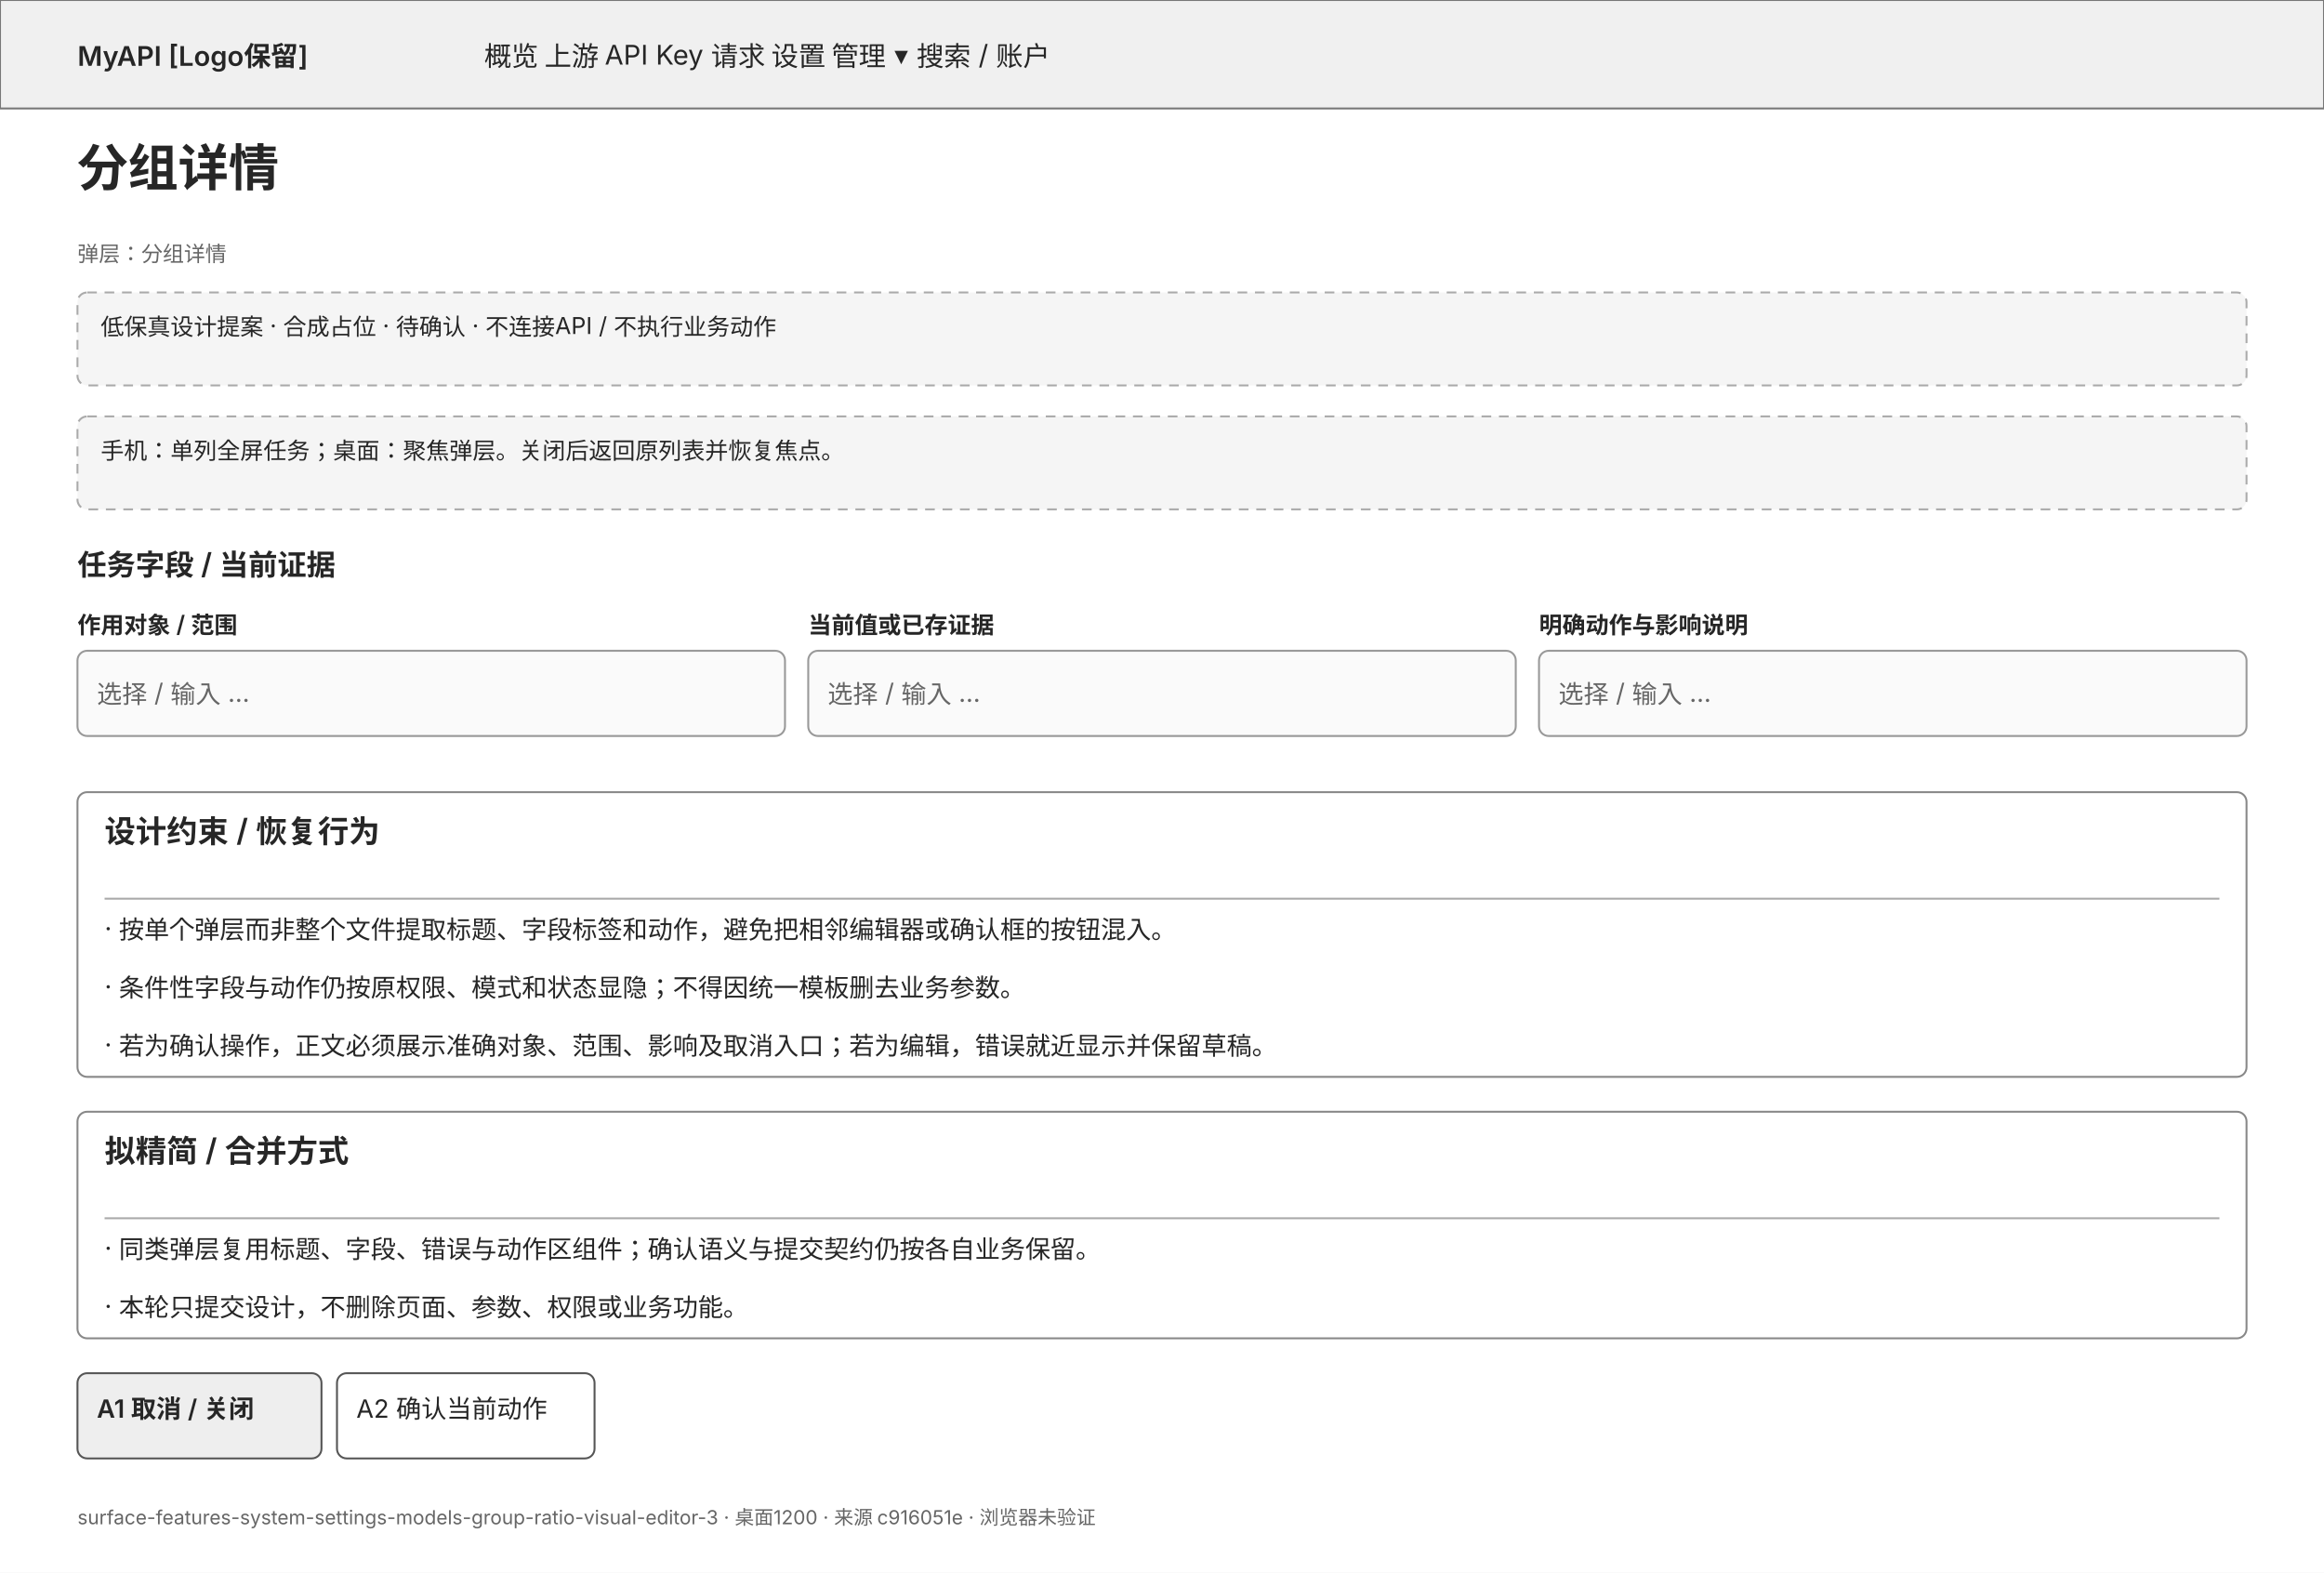
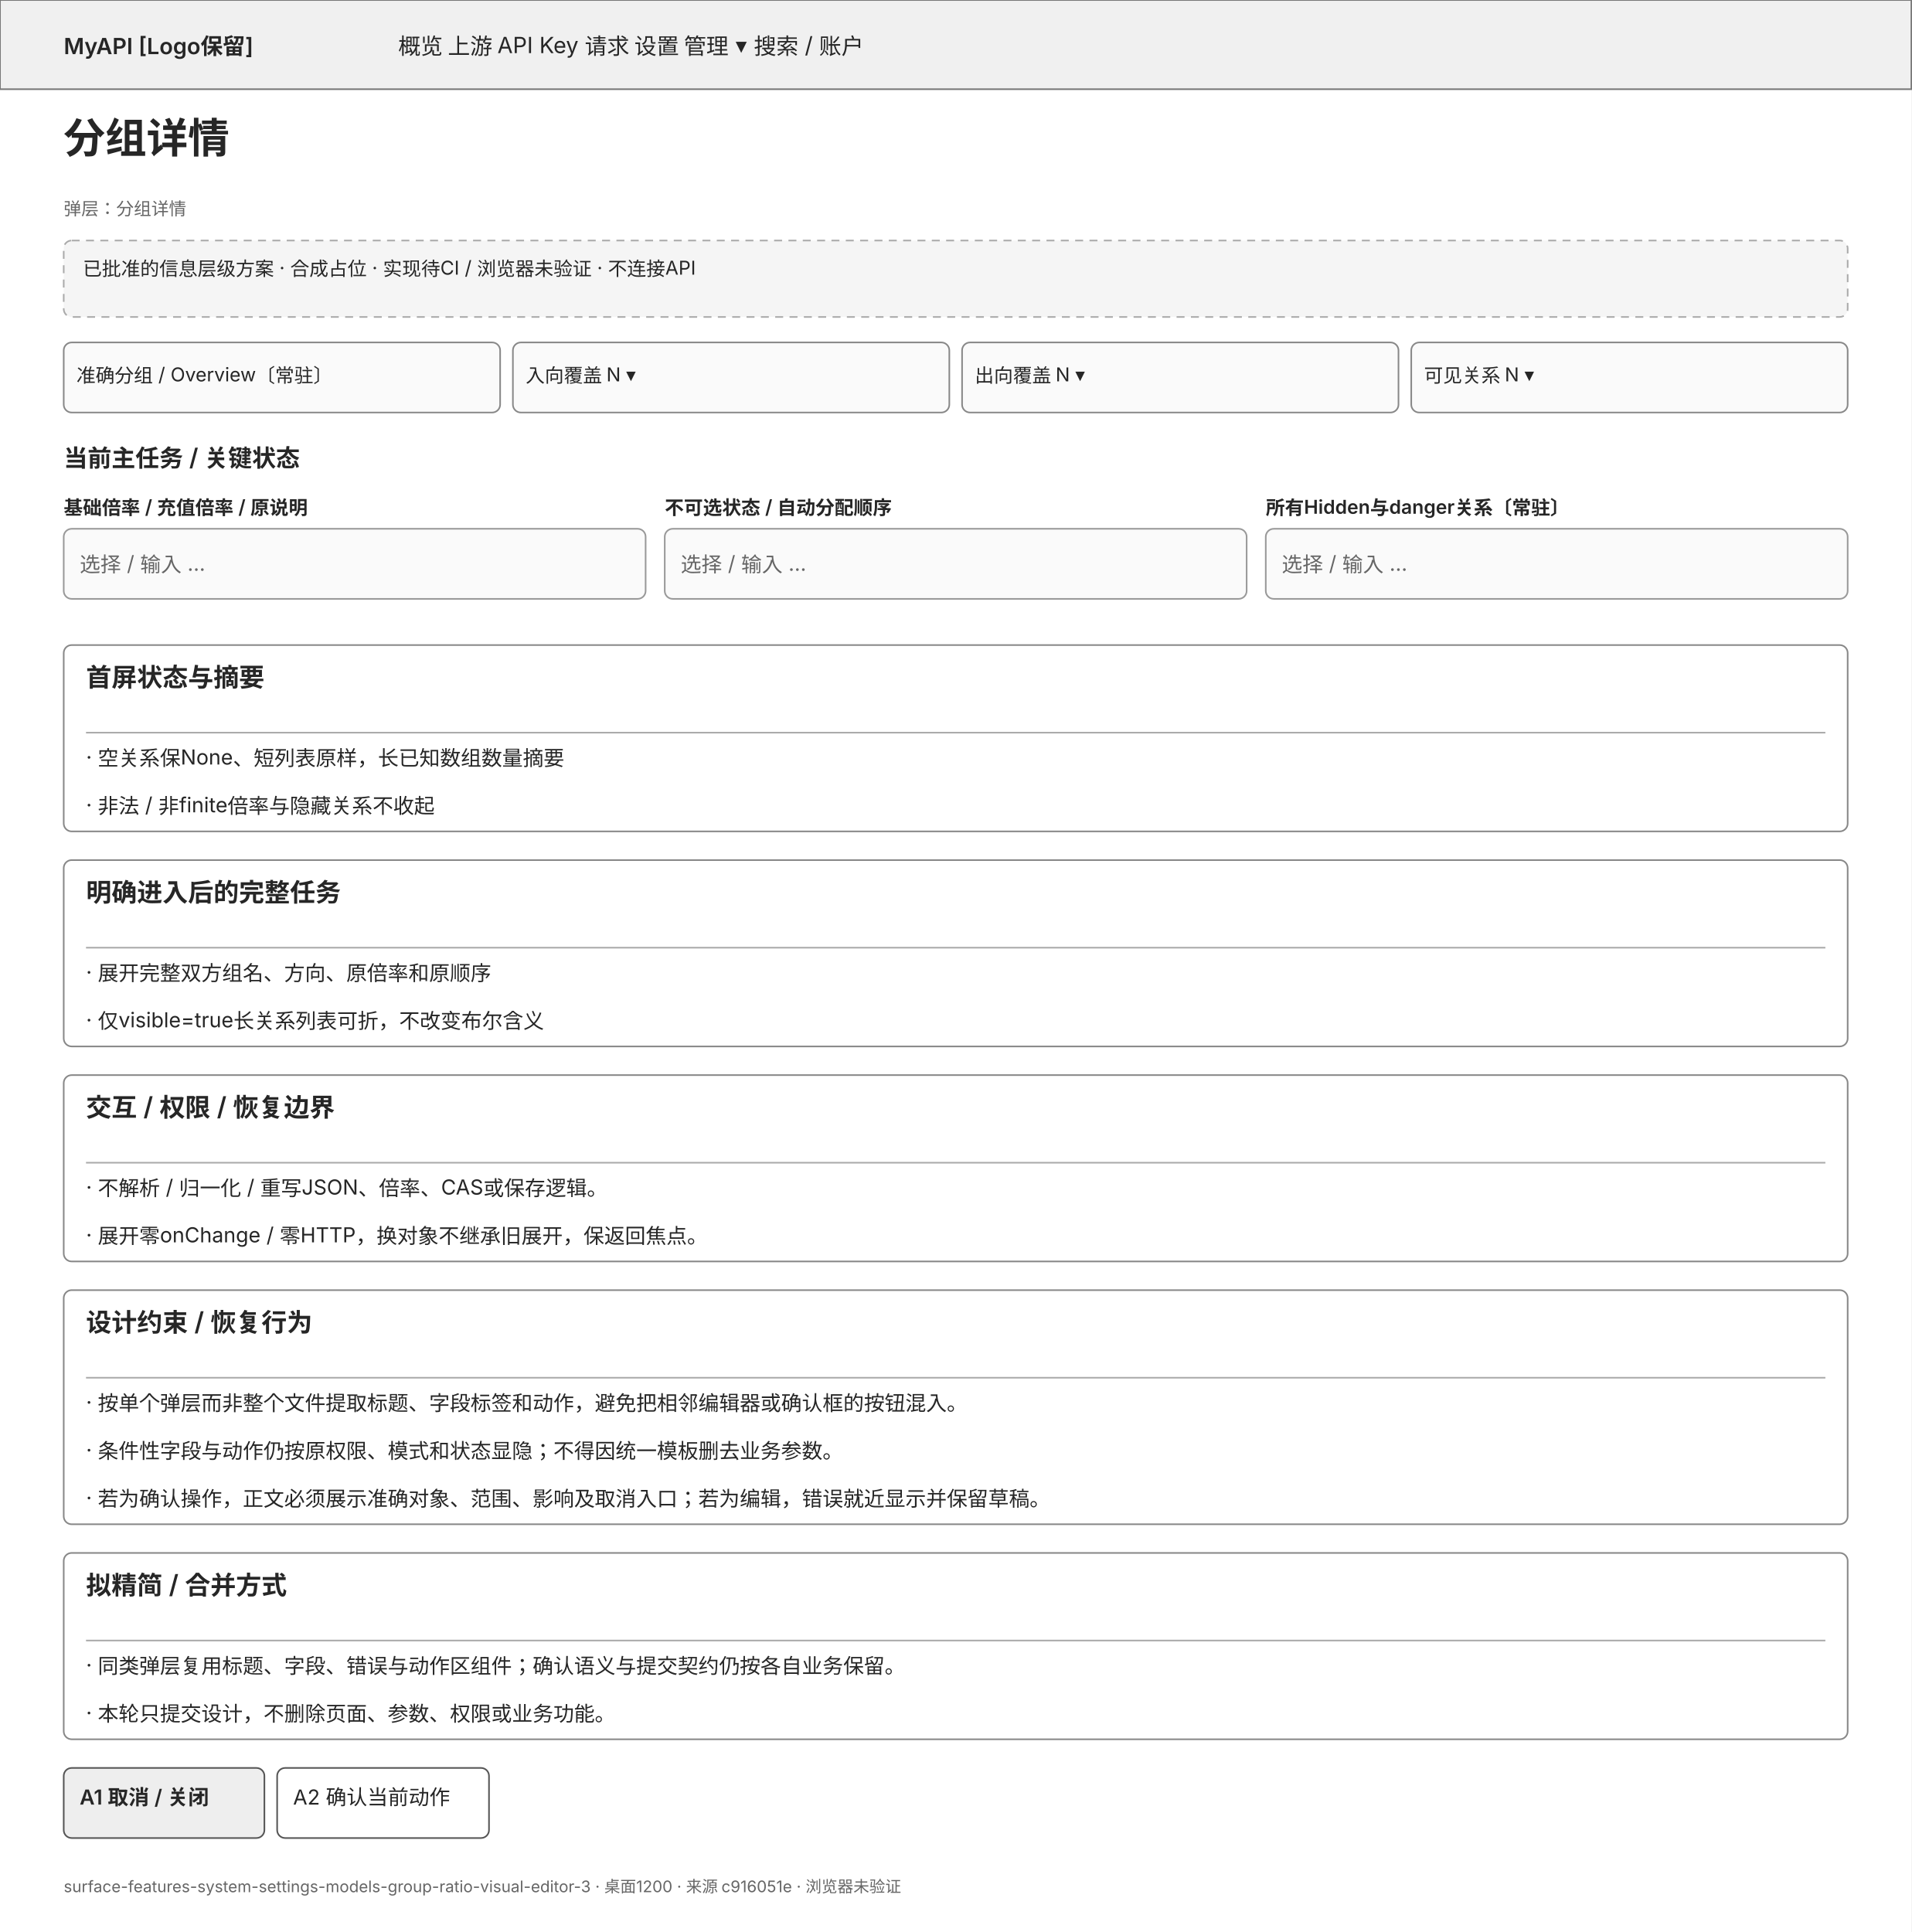
- <svg xmlns="http://www.w3.org/2000/svg" width="1200" height="812" viewBox="0 0 1200 812" role="img" aria-labelledby="title desc">
+ <svg xmlns="http://www.w3.org/2000/svg" width="1200" height="1213" viewBox="0 0 1200 1213" role="img" aria-labelledby="title desc">
  <rect width="100%" height="100%" fill="#ffffff" />
  <g font-family="system-ui, -apple-system, BlinkMacSystemFont, sans-serif">
    <rect x="0" y="0" width="1200" height="56" rx="0" fill="#f0f0f0" stroke="#777777" />
    <text x="40" y="34" font-size="14" font-weight="600" fill="#262626">MyAPI  [Logo保留]</text>
    <text x="250" y="34" font-size="14" font-weight="normal" fill="#262626">概览    上游    API Key    请求    设置    管理 ▾       搜索 / 账户</text>
    <text x="40" y="96" font-size="26" font-weight="600" fill="#262626">分组详情</text>
    <text x="40" y="135" font-size="11" font-weight="normal" fill="#666666">弹层：分组详情</text>
    <rect x="40" y="151" width="1120" height="48" rx="5" fill="#f5f5f5" stroke="#aaaaaa" stroke-dasharray="5 4" />
-     <text x="52" y="173" font-size="12" font-weight="normal" fill="#262626">低保真设计提案 · 合成占位 · 待确认 · 不连接API / 不执行业务动作</text>
-     <rect x="40" y="215" width="1120" height="48" rx="5" fill="#f5f5f5" stroke="#aaaaaa" stroke-dasharray="5 4" />
-     <text x="52" y="237" font-size="12" font-weight="normal" fill="#262626">手机：单列全屏任务；桌面：聚焦弹层。关闭后返回原列表并恢复焦点。</text>
-     <text x="40" y="297" font-size="15" font-weight="600" fill="#262626">任务字段 / 当前证据</text>
-     <text x="40.0" y="327" font-size="12" font-weight="600" fill="#262626">作用对象 / 范围</text>
-     <rect x="40.0" y="336" width="365.333" height="44" rx="5" fill="#fafafa" stroke="#999999" />
-     <text x="50.0" y="363" font-size="13" font-weight="normal" fill="#666666">选择 / 输入 …</text>
-     <text x="417.333" y="327" font-size="12" font-weight="600" fill="#262626">当前值或已存证据</text>
-     <rect x="417.333" y="336" width="365.333" height="44" rx="5" fill="#fafafa" stroke="#999999" />
-     <text x="427.333" y="363" font-size="13" font-weight="normal" fill="#666666">选择 / 输入 …</text>
-     <text x="794.667" y="327" font-size="12" font-weight="600" fill="#262626">明确动作与影响说明</text>
-     <rect x="794.667" y="336" width="365.333" height="44" rx="5" fill="#fafafa" stroke="#999999" />
-     <text x="804.667" y="363" font-size="13" font-weight="normal" fill="#666666">选择 / 输入 …</text>
-     <rect x="40" y="409" width="1120" height="147" rx="5" fill="#ffffff" stroke="#888888" />
-     <text x="54" y="435" font-size="16" font-weight="600" fill="#262626">设计约束 / 恢复行为</text>
-     <line x1="54" y1="464" x2="1146" y2="464" stroke="#aaaaaa" />
-     <text x="54" y="484" font-size="13" font-weight="normal" fill="#262626">· 按单个弹层而非整个文件提取标题、字段标签和动作，避免把相邻编辑器或确认框的按钮混入。</text>
-     <text x="54" y="514" font-size="13" font-weight="normal" fill="#262626">· 条件性字段与动作仍按原权限、模式和状态显隐；不得因统一模板删去业务参数。</text>
-     <text x="54" y="544" font-size="13" font-weight="normal" fill="#262626">· 若为确认操作，正文必须展示准确对象、范围、影响及取消入口；若为编辑，错误就近显示并保留草稿。</text>
-     <rect x="40" y="574" width="1120" height="117" rx="5" fill="#ffffff" stroke="#888888" />
-     <text x="54" y="600" font-size="16" font-weight="600" fill="#262626">拟精简 / 合并方式</text>
-     <line x1="54" y1="629" x2="1146" y2="629" stroke="#aaaaaa" />
-     <text x="54" y="649" font-size="13" font-weight="normal" fill="#262626">· 同类弹层复用标题、字段、错误与动作区组件；确认语义与提交契约仍按各自业务保留。</text>
-     <text x="54" y="679" font-size="13" font-weight="normal" fill="#262626">· 本轮只提交设计，不删除页面、参数、权限或业务功能。</text>
-     <rect x="40" y="709" width="126" height="44" rx="5" fill="#eeeeee" stroke="#555555" />
-     <text x="50" y="732" font-size="13" font-weight="600" fill="#262626">A1 取消 / 关闭</text>
-     <rect x="174" y="709" width="133" height="44" rx="5" fill="#ffffff" stroke="#555555" />
-     <text x="184" y="732" font-size="13" font-weight="normal" fill="#262626">A2 确认当前动作</text>
-     <text x="40" y="787" font-size="10" font-weight="normal" fill="#666666">surface-features-system-settings-models-group-ratio-visual-editor-3 · 桌面1200 · 来源 c916051e · 浏览器未验证</text>
+     <text x="52" y="173" font-size="12" font-weight="normal" fill="#262626">已批准的信息层级方案 · 合成占位 · 实现待CI / 浏览器未验证 · 不连接API</text>
+     <rect x="40.0" y="215" width="274.0" height="44" rx="5" fill="#fafafa" stroke="#888888" />
+     <text x="48.0" y="240" font-size="12" font-weight="normal" fill="#262626">准确分组 / Overview〔常驻〕</text>
+     <rect x="322.0" y="215" width="274.0" height="44" rx="5" fill="#fafafa" stroke="#888888" />
+     <text x="330.0" y="240" font-size="12" font-weight="normal" fill="#262626">入向覆盖 N ▾</text>
+     <rect x="604.0" y="215" width="274.0" height="44" rx="5" fill="#fafafa" stroke="#888888" />
+     <text x="612.0" y="240" font-size="12" font-weight="normal" fill="#262626">出向覆盖 N ▾</text>
+     <rect x="886.0" y="215" width="274.0" height="44" rx="5" fill="#fafafa" stroke="#888888" />
+     <text x="894.0" y="240" font-size="12" font-weight="normal" fill="#262626">可见关系 N ▾</text>
+     <text x="40" y="293" font-size="15" font-weight="600" fill="#262626">当前主任务 / 关键状态</text>
+     <text x="40.0" y="323" font-size="12" font-weight="600" fill="#262626">基础倍率 / 充值倍率 / 原说明</text>
+     <rect x="40.0" y="332" width="365.333" height="44" rx="5" fill="#fafafa" stroke="#999999" />
+     <text x="50.0" y="359" font-size="13" font-weight="normal" fill="#666666">选择 / 输入 …</text>
+     <text x="417.333" y="323" font-size="12" font-weight="600" fill="#262626">不可选状态 / 自动分配顺序</text>
+     <rect x="417.333" y="332" width="365.333" height="44" rx="5" fill="#fafafa" stroke="#999999" />
+     <text x="427.333" y="359" font-size="13" font-weight="normal" fill="#666666">选择 / 输入 …</text>
+     <text x="794.667" y="323" font-size="12" font-weight="600" fill="#262626">所有Hidden与danger关系〔常驻〕</text>
+     <rect x="794.667" y="332" width="365.333" height="44" rx="5" fill="#fafafa" stroke="#999999" />
+     <text x="804.667" y="359" font-size="13" font-weight="normal" fill="#666666">选择 / 输入 …</text>
+     <rect x="40" y="405" width="1120" height="117" rx="5" fill="#ffffff" stroke="#888888" />
+     <text x="54" y="431" font-size="16" font-weight="600" fill="#262626">首屏状态与摘要</text>
+     <line x1="54" y1="460" x2="1146" y2="460" stroke="#aaaaaa" />
+     <text x="54" y="480" font-size="13" font-weight="normal" fill="#262626">· 空关系保None、短列表原样，长已知数组数量摘要</text>
+     <text x="54" y="510" font-size="13" font-weight="normal" fill="#262626">· 非法 / 非finite倍率与隐藏关系不收起</text>
+     <rect x="40" y="540" width="1120" height="117" rx="5" fill="#ffffff" stroke="#888888" />
+     <text x="54" y="566" font-size="16" font-weight="600" fill="#262626">明确进入后的完整任务</text>
+     <line x1="54" y1="595" x2="1146" y2="595" stroke="#aaaaaa" />
+     <text x="54" y="615" font-size="13" font-weight="normal" fill="#262626">· 展开完整双方组名、方向、原倍率和原顺序</text>
+     <text x="54" y="645" font-size="13" font-weight="normal" fill="#262626">· 仅visible=true长关系列表可折，不改变布尔含义</text>
+     <rect x="40" y="675" width="1120" height="117" rx="5" fill="#ffffff" stroke="#888888" />
+     <text x="54" y="701" font-size="16" font-weight="600" fill="#262626">交互 / 权限 / 恢复边界</text>
+     <line x1="54" y1="730" x2="1146" y2="730" stroke="#aaaaaa" />
+     <text x="54" y="750" font-size="13" font-weight="normal" fill="#262626">· 不解析 / 归一化 / 重写JSON、倍率、CAS或保存逻辑。</text>
+     <text x="54" y="780" font-size="13" font-weight="normal" fill="#262626">· 展开零onChange / 零HTTP，换对象不继承旧展开，保返回焦点。</text>
+     <rect x="40" y="810" width="1120" height="147" rx="5" fill="#ffffff" stroke="#888888" />
+     <text x="54" y="836" font-size="16" font-weight="600" fill="#262626">设计约束 / 恢复行为</text>
+     <line x1="54" y1="865" x2="1146" y2="865" stroke="#aaaaaa" />
+     <text x="54" y="885" font-size="13" font-weight="normal" fill="#262626">· 按单个弹层而非整个文件提取标题、字段标签和动作，避免把相邻编辑器或确认框的按钮混入。</text>
+     <text x="54" y="915" font-size="13" font-weight="normal" fill="#262626">· 条件性字段与动作仍按原权限、模式和状态显隐；不得因统一模板删去业务参数。</text>
+     <text x="54" y="945" font-size="13" font-weight="normal" fill="#262626">· 若为确认操作，正文必须展示准确对象、范围、影响及取消入口；若为编辑，错误就近显示并保留草稿。</text>
+     <rect x="40" y="975" width="1120" height="117" rx="5" fill="#ffffff" stroke="#888888" />
+     <text x="54" y="1001" font-size="16" font-weight="600" fill="#262626">拟精简 / 合并方式</text>
+     <line x1="54" y1="1030" x2="1146" y2="1030" stroke="#aaaaaa" />
+     <text x="54" y="1050" font-size="13" font-weight="normal" fill="#262626">· 同类弹层复用标题、字段、错误与动作区组件；确认语义与提交契约仍按各自业务保留。</text>
+     <text x="54" y="1080" font-size="13" font-weight="normal" fill="#262626">· 本轮只提交设计，不删除页面、参数、权限或业务功能。</text>
+     <rect x="40" y="1110" width="126" height="44" rx="5" fill="#eeeeee" stroke="#555555" />
+     <text x="50" y="1133" font-size="13" font-weight="600" fill="#262626">A1 取消 / 关闭</text>
+     <rect x="174" y="1110" width="133" height="44" rx="5" fill="#ffffff" stroke="#555555" />
+     <text x="184" y="1133" font-size="13" font-weight="normal" fill="#262626">A2 确认当前动作</text>
+     <text x="40" y="1188" font-size="10" font-weight="normal" fill="#666666">surface-features-system-settings-models-group-ratio-visual-editor-3 · 桌面1200 · 来源 c916051e · 浏览器未验证</text>
  </g>
</svg>
